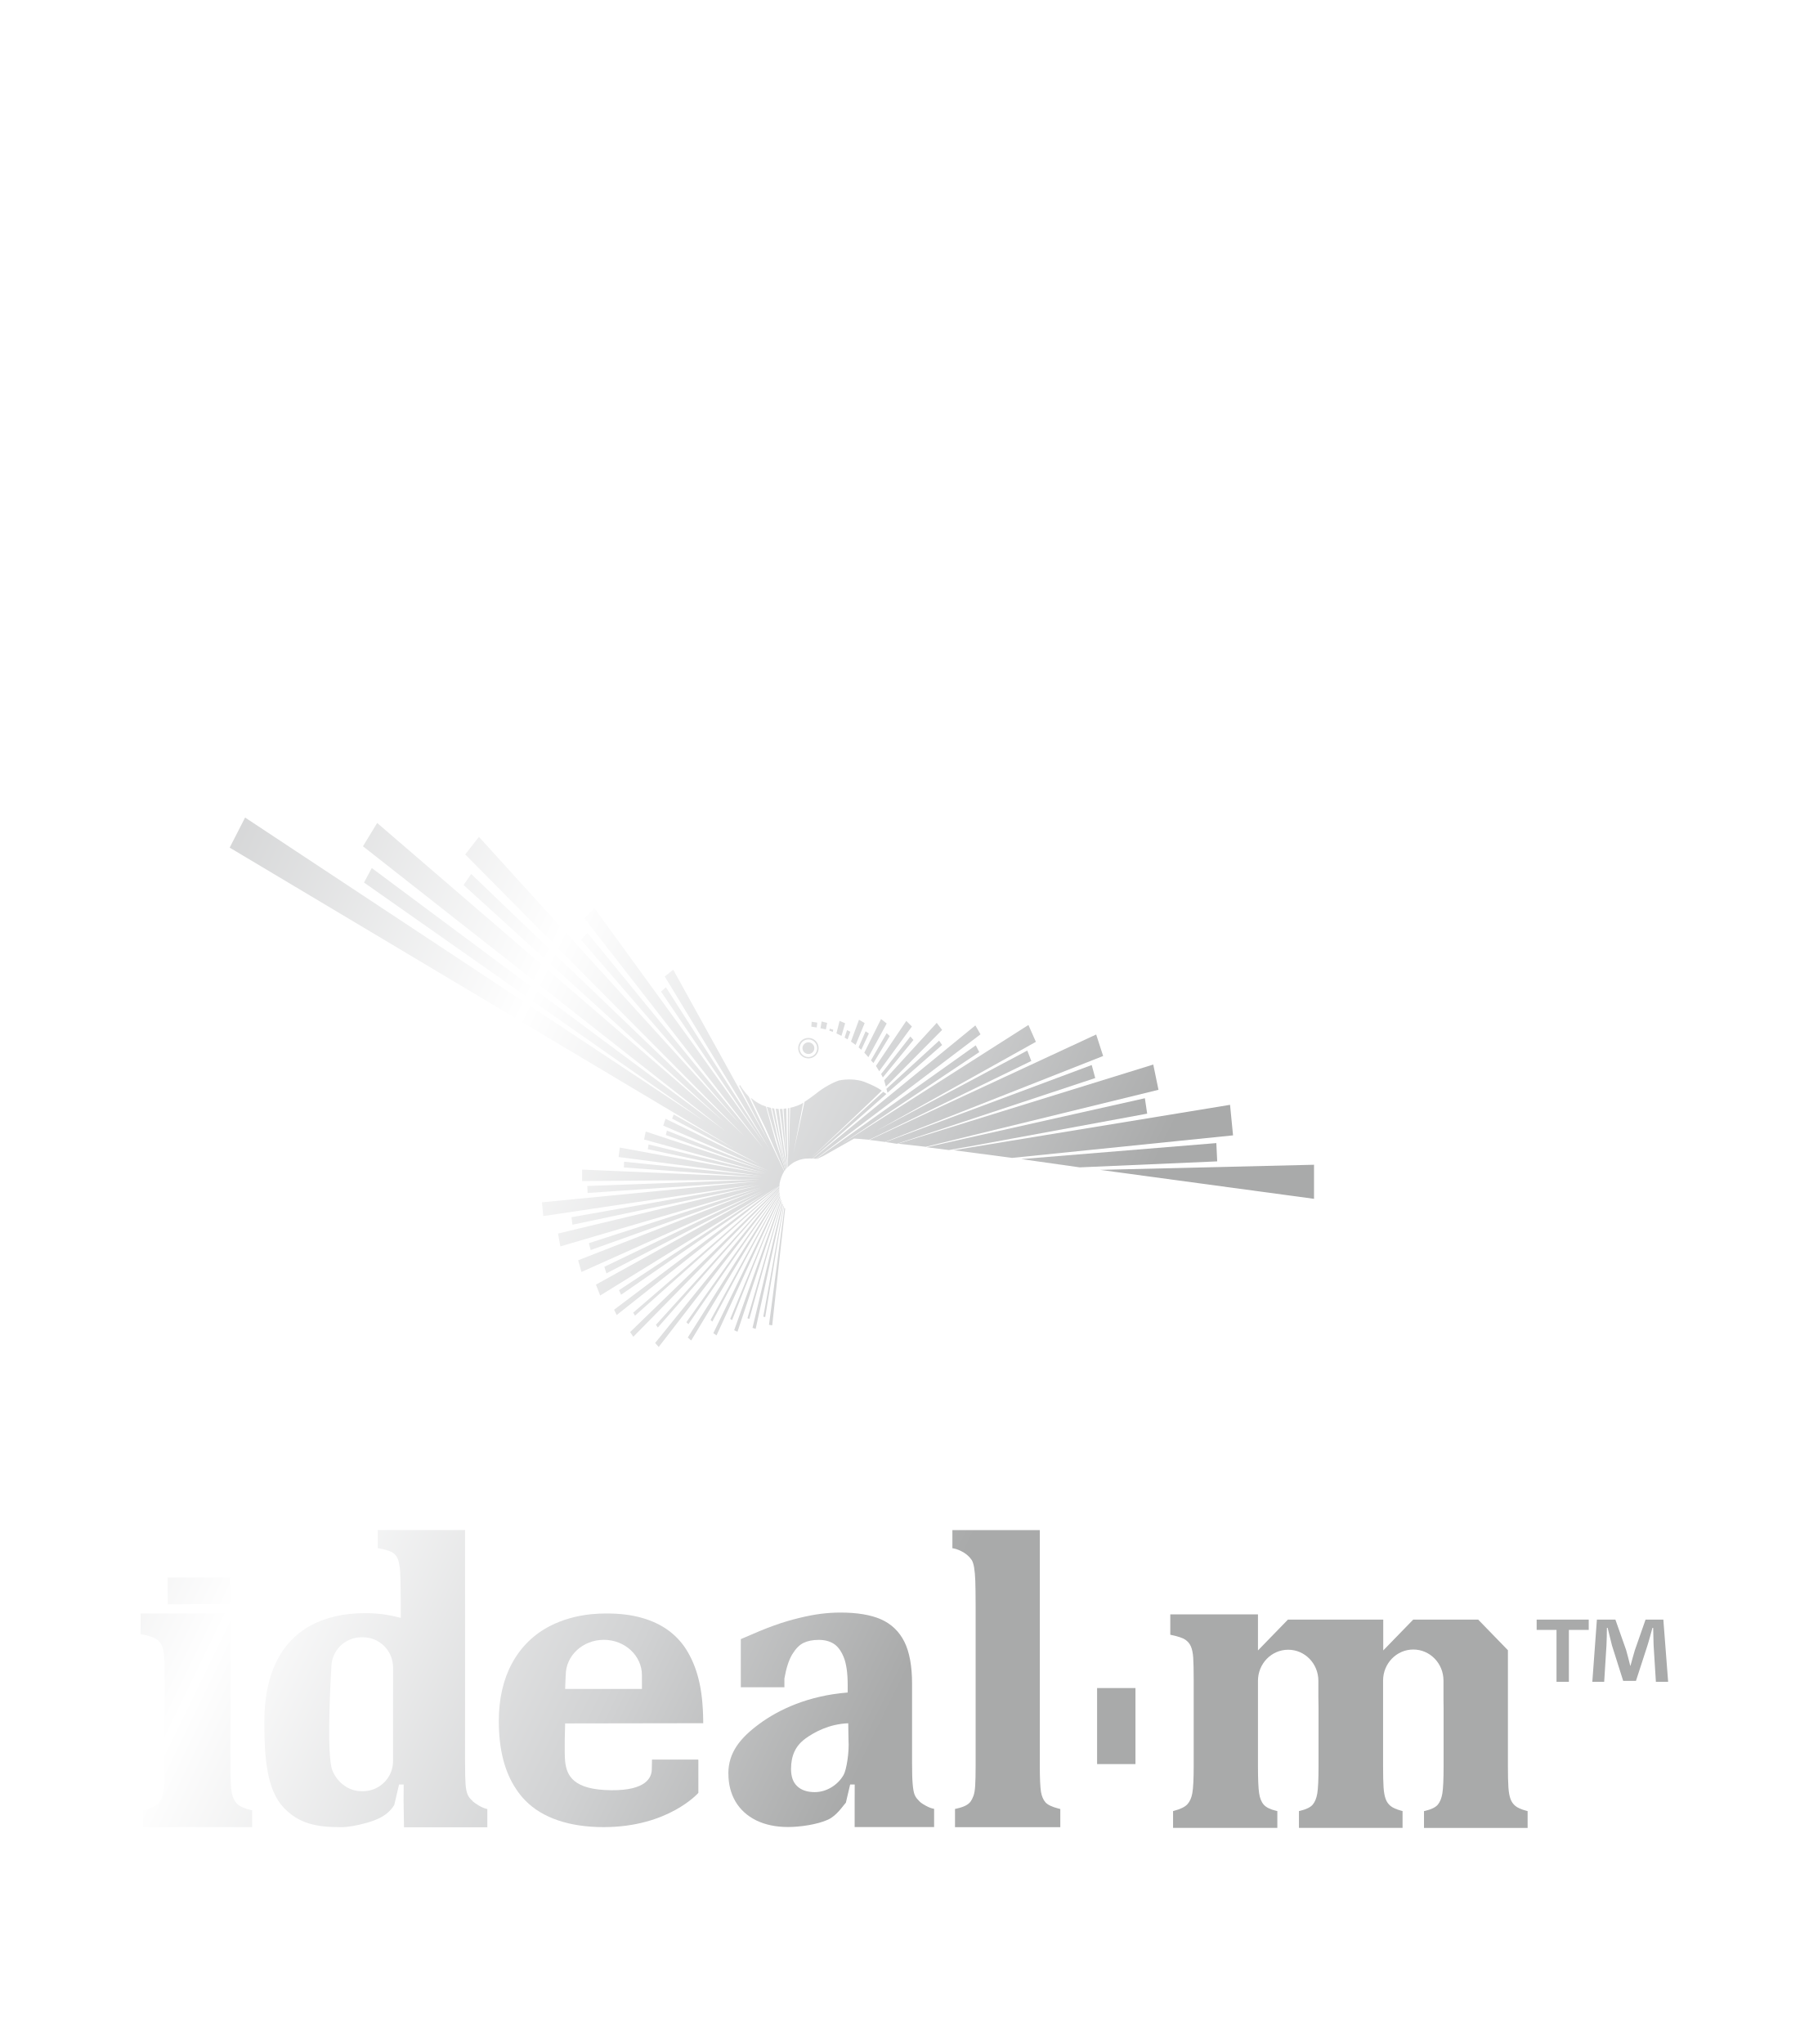
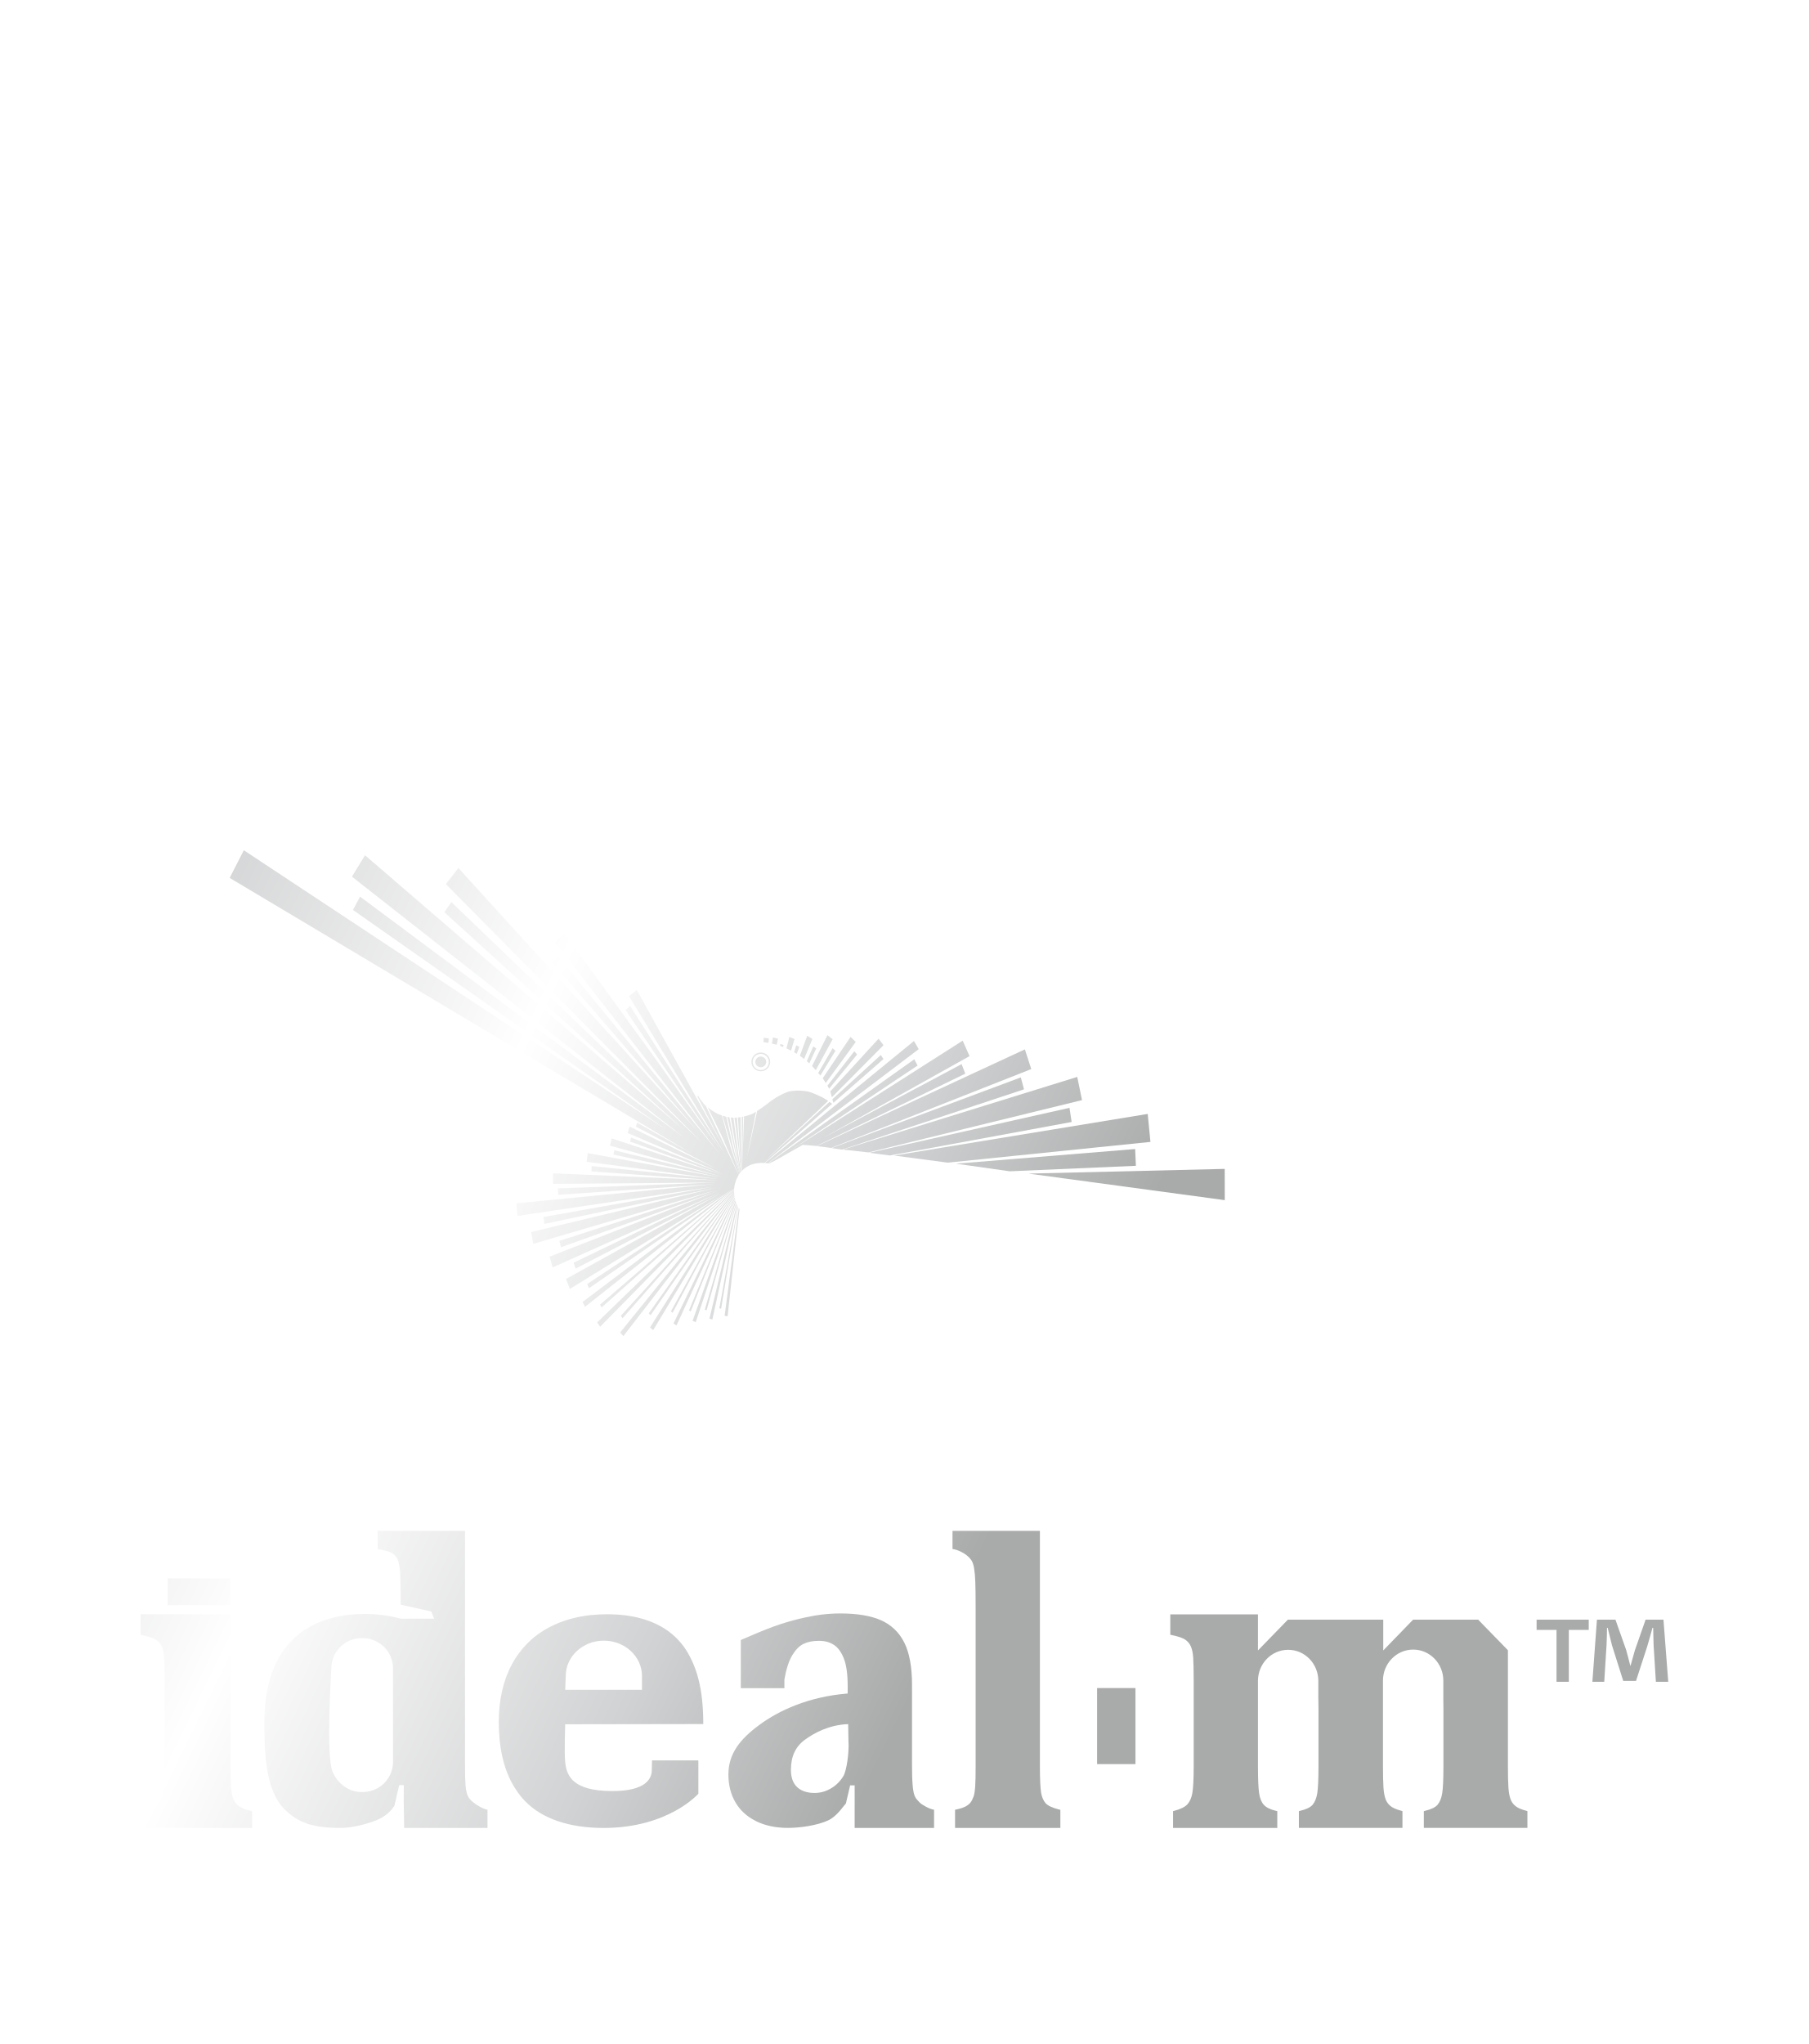
<svg xmlns="http://www.w3.org/2000/svg" id="Layer_2" data-name="Layer 2" viewBox="-13.02 -60 167.5 189.24">
  <defs>
    <linearGradient id="prata" gradientUnits="userSpaceOnUse" x1="-34.21" y1="-16.56" x2="175.67" y2="85.80">
      <stop offset="0" stop-color="#A9AAAA" />
      <stop offset="0.2" stop-color="#D1D2D3" />
      <stop offset="0.5" stop-color="#FFFFFF" />
      <stop offset="0.8" stop-color="#D1D2D3" />
      <stop offset="1" stop-color="#A9AAAA" />
    </linearGradient>
  </defs>
  <g id="Layer_1-2" data-name="Layer 1">
-     <g id="monograma-259" transform="translate(0.00 15.69) scale(0.50394)">
+     <g id="monograma-279" transform="translate(0.00 18.72) scale(0.50394)">
      <g>
        <g>
-           <path d="M122.71,40.49c-1.06,0-1.88.82-1.88,1.88s.84,1.88,1.88,1.88,1.88-.82,1.88-1.88-.82-1.88-1.88-1.88ZM122.71,44c-.9,0-1.61-.72-1.61-1.62s.72-1.62,1.61-1.62,1.61.72,1.61,1.62-.71,1.62-1.61,1.62Z" fill="url(#prata)" />
-           <ellipse cx="122.71" cy="42.37" rx="1.09" ry="1.07" fill="url(#prata)" />
+           <path fill="url(#prata)" d="M113.96,37.16c-.97,0-1.72.75-1.72,1.72s.77,1.72,1.72,1.72,1.72-.75,1.72-1.72S114.93,37.16,113.96,37.16ZM113.96,40.38c-.83,0-1.48-.66-1.48-1.48s.65-1.49,1.48-1.49,1.48.66,1.48,1.49S114.78,40.38,113.96,40.38Z" />
+           <ellipse fill="url(#prata)" cx="113.96" cy="38.88" rx="1" ry=".98" />
        </g>
-         <path d="M124.24,38.57l.1-.89-1.03-.16-.06.9c.33.04.66.09.99.15h0Z" fill="url(#prata)" />
-         <polygon points="126.16 37.73 125.14 37.46 124.93 38.71 125.92 38.93 126.16 37.73" fill="url(#prata)" />
-         <polygon points="129.46 37.8 128.44 37.36 127.86 39.66 128.79 40.11 129.46 37.8" fill="url(#prata)" />
-         <path d="M131.39,41.77l1.66-4-1.04-.62-1.48,4c.29.2.58.41.85.62h0Z" fill="url(#prata)" />
-         <path d="M133.73,44.03h0s3.37-6.19,3.37-6.19l-1.04-.82-3.08,6.18c.26.27.51.54.75.83Z" fill="url(#prata)" />
-         <path d="M135.36,46.02c.12.19.24.36.36.58h0s6.01-8.21,6.01-8.21l-1.03-1.03-5.58,8.28c.09.14.16.26.24.38Z" fill="url(#prata)" />
-         <polygon points="136.95 49.44 147.28 39.02 146.29 37.72 136.63 48.28 136.95 49.44" fill="url(#prata)" />
-         <polygon points="200.19 52.78 159.58 59.44 149.4 61.12 160.14 62.53 200.74 58.39 200.19 52.78" fill="url(#prata)" />
-         <polygon points="127.27 38.98 126.64 38.79 126.56 39.16 127.2 39.38 127.27 38.98" fill="url(#prata)" />
-         <path d="M129.91,40.75h0s.51-1.39.51-1.39l-.61-.3-.45,1.37c.17.1.35.2.54.32Z" fill="url(#prata)" />
-         <path d="M132.43,42.66h0s1.39-2.99,1.39-2.99l-.6-.4-1.29,2.95c.18.15.34.3.5.44Z" fill="url(#prata)" />
-         <path d="M134.21,44.61s.08.09.16.17l.03.04c.1.11.2.23.26.28h0s3-4.95,3-4.95l-.57-.53-2.88,4.98Z" fill="url(#prata)" />
-         <polygon points="136.07 47.12 136.39 47.75 142.01 40.87 141.45 40.23 136.07 47.12" fill="url(#prata)" />
-         <path d="M137.05,49.85c.04.12.07.23.09.33.03.12.07.25.11.38h0s10.03-8.77,10.03-8.77l-.55-.8-9.69,8.86Z" fill="url(#prata)" />
-         <path d="M154.33,39.82l-.94-1.63-17.25,14.1-12.61,10.34c.19.01.37.04.57.07h0s12.58-9.5,12.58-9.5l17.65-13.37Z" fill="url(#prata)" />
-         <path d="M118.3,64.97c.05-.07.1-.15.15-.22l-1.86-5.58h.02s-.02-.04-.02-.04l-1.67-6.03c-.24-.08-.47-.17-.75-.28l-.18-.07v-.03c-.6-.28-1.14-.63-1.6-1.04-.05-.03-.09-.06-.13-.09h-.02s-.09-.07-.13-.1h0s2.66,5.45,2.66,5.45l3.54,8.03Z" fill="url(#prata)" />
-         <path d="M163.67,44.72l-.74-1.91-27.73,14.76,29.31-16.36-1.37-3.1-22.12,14.09-12.32,7.86,7.86-5.25,17.55-11.71-.65-1.25-17.26,12.27-12.04,8.57s.04,0,.07.01c.03,0,.06,0,.08.01h0s1.13-.52,1.13-.52l5.67-3.21,1.2.08,1.56.14,7.44-3.6,22.37-10.88Z" fill="url(#prata)" />
-         <path d="M107.07,76.68l-16.55,14.28.32.56,26.53-23.64s0-.03,0-.05c0,0,0-.02,0-.04v-.03l-10.31,8.92Z" fill="url(#prata)" />
-         <path d="M117.37,68.13v-.02c0-.05,0-.12,0-.18v-.02s-10.4,10.11-10.4,10.11l-17.02,16.51.59.86,16.69-16.98,10.13-10.28Z" fill="url(#prata)" />
-         <polygon points="176.87 43.81 175.59 39.86 147.21 53.03 133.96 59.21 133.96 59.21 133.93 59.23 136.79 59.6 147.93 55.22 176.87 43.81" fill="url(#prata)" />
-         <polygon points="187.04 50.02 186.08 45.38 152.49 55.78 139.15 59.92 144.29 60.49 153.03 58.34 187.04 50.02" fill="url(#prata)" />
-         <polygon points="184.96 54.4 184.54 51.57 151.74 58.92 144.43 60.57 148.53 61.09 151.97 60.49 184.96 54.4" fill="url(#prata)" />
-         <path d="M108.85,77.58l-14.16,15.62.35.49,22.32-25.38s0-.05,0-.08c0-.01,0-.03,0-.05v-.02s-8.51,9.4-8.51,9.4Z" fill="url(#prata)" />
-         <polygon points="174.77 45.47 146.84 55.89 136.9 59.61 136.91 59.61 136.88 59.62 138.98 59.94 175.42 47.86 174.77 45.47" fill="url(#prata)" />
-         <path d="M117.39,67.74s0-.06.01-.1c0,0,0-.02,0-.03v-.04s0-.04,0-.04v-.05s0,0,0,0v-.07c.02-.07.03-.15.03-.23v-.09s.03-.01.03-.01c0-.01.03-.14.03-.14,0-.05.02-.1.03-.14v-.05s.03-.08.04-.11l.03-.11s.05-.16.05-.16c.16-.5.37-.97.63-1.39l-6.52-13.72c-.14-.15-.31-.33-.47-.52-.04-.04-.07-.08-.11-.13-.42-.51-.78-1.04-.98-1.44l-.2.1,5.39,10.33-6.84-12.35-10.61-19.19-.1-.07-1.52,1.21,19.22,31.66-7.68-11.98-11.32-17.7-.9.8,11.73,17.32,7.14,10.51-13.09-18.36-18.02-24.81-1.85,1.86,32.92,42.28-13.79-16.88-18.58-22.72-1.14,1.3,19.07,22.12,10.1,11.71-19.49-21.43L62.17,3.55l-2.52,3.23,29.61,29.89,21.71,21.88L60.75,10.37l-1.4,2.03,47.88,43.51-25.91-22.33L43.47,1l-2.61,4.28,39,30.65,27.55,21.64-26.61-19.76L42.48,9.28l-1.43,2.66,38.94,27.33,23.66,16.57-36.5-24.15L19.2,0l-2.83,5.53,79.82,47.62,12.83,7.64-11.06-6.24-.3.76,16.14,8.47-17.34-8.44-.43,1.26,11.74,5.04,7.56,3.24-7.16-2.82-11.46-4.55-.2.82,11.53,4.16,6.9,2.51-8.54-2.84-13.58-4.47-.31,1.46,22.49,6.22-8.29-2.05-13.36-3.26-.15.87,13.43,2.88,8.06,1.71-10.34-1.89-16.3-3-.22,1.74,16.42,2.15,9.91,1.33-9.31-.97-16-1.65-.05,1.06,16.02,1.15,9.39.65-33.08-1.41v2.11s20.41-.16,20.41-.16l12.3-.13-11.62.45-20.14.74.06,1.29,31.36-2.16-14.63,1.42-25.12,2.45.24,2.53,39.04-5.82-11.65,2.08-22.21,3.95.18,1.38,22.1-4.67,12.35-2.6-13.2,3.16-23.9,5.73.43,2.36,23.69-6.96,13.11-3.86-10.89,3.54-20.67,6.69.33,1.26,20.46-7.33,10.9-3.94-11.64,4.55-22.02,8.6.61,2.15,33.34-14.95-9.89,4.75-19.25,9.25.39,1.2,19.05-9.88,10-5.19-30.98,17.14.78,2,19.94-12.31,10.85-6.7-9.46,6.23-17.87,11.8.38.84,17.7-12.24,11.2-7.74-11.61,8.73-18.57,14,.47.98,18.35-14.53,11.52-9.14Z" fill="url(#prata)" />
-         <path d="M117.37,68.52s0-.09-.02-.14l-8.47,10.44-14.33,17.71.65.74,22.17-28.69v-.06Z" fill="url(#prata)" />
-         <path d="M116.96,58.56h.02v-.02h0s-1.17-5.2-1.17-5.2c-.26-.06-.52-.13-.75-.19h0l1.61,5.52,1.79,6.07s.06-.08.09-.12l-1.57-5.99-.02-.08Z" fill="url(#prata)" />
-         <path d="M118.3,71.65l-.85,6.47-1.98,15.08.59.09,1.66-15.12.72-6.31s-.07-.1-.11-.16l-.04-.04Z" fill="url(#prata)" />
-         <path d="M118.02,71.13l-.03-.07s-.04-.09-.08-.13l-1.76,7.25-3.71,15.58.58.18,3.43-15.69,1.57-7.13Z" fill="url(#prata)" />
-         <path d="M118.2,71.45s-.02-.03-.03-.05c-.01-.02-.03-.04-.05-.06l-1.14,6.2-2.56,14.15.35.09,2.38-14.2,1.05-6.12Z" fill="url(#prata)" />
-         <path d="M118.66,53.43c-.17.03-.35.05-.52.08l.67,10.8s.07-.08.1-.11l-.15-4.76-.1-6Z" fill="url(#prata)" />
-         <path d="M137.01,50.76l-.55-.37-13.3,12.17,10.86-10.28,2.17-2.1c-.08-.07-.16-.12-.23-.17-.17-.12-.35-.23-.58-.36,0,0-.01,0-.02-.01h-.01c-.1-.06-.21-.12-.31-.17-.05-.03-.11-.05-.16-.08-.15-.08-.29-.14-.42-.2l-.09-.04h0s0,0,0,0c-.17-.08-.34-.16-.52-.24l-.88-.36h0s-.05-.02-.05-.02c-.13-.04-.27-.08-.43-.13l-.11-.03h0s-.07-.02-.07-.02c-.16-.03-.28-.06-.4-.08l-.12-.02c-.18-.03-.34-.05-.51-.07l-.13-.02c-.29-.03-.59-.04-.9-.04h-.07s-.06,0-.06,0c-.16,0-.31,0-.47.02h-.11s-.03,0-.03,0c-.17.01-.34.03-.53.06h-.11s-.04.02-.04.02c-.18.03-.32.05-.46.08h-.05s-.04.02-.04.02l-.13.05c-.33.12-.67.26-1,.42l-.08.04-.11.06c-.15.07-.31.16-.5.26l-.11.06-.08.05c-.16.09-.32.18-.48.28l-.09.05-.11.07c-.14.09-.28.18-.41.27l-.1.07-.09.06c-.11.07-.21.14-.31.22-.23.19-.45.35-.66.51-.16.12-.31.23-.47.35,0,0-.33.24-.39.29l-.14.1c-.12.09-.24.17-.36.26-.24.16-.44.3-.65.42l-.02.09h-.01s-2.04,9.43-2.04,9.43l1.83-9.38c-.09.09-.2.17-.33.25l-.08.04c-.07.04-.14.07-.24.11-.08.04-.17.07-.25.11-.09.04-.18.07-.26.1-.1.04-.19.07-.29.1-.09.03-.19.06-.28.09-.06.02-.11.03-.17.05-.16.04-.3.08-.46.11-.01,0-.02,0-.04.01l-.32,9.57.15-9.54-.11.03c-.05.01-.11.03-.16.04l.02,10.78c.23-.24.5-.46.79-.66l.06-.04c.16-.11.33-.21.52-.3l.05-.02c.11-.05.23-.1.32-.14h.01s.06-.03.06-.03h.02s.24-.1.24-.1l.1-.03c.11-.03.21-.06.31-.08h.05s.02-.02.02-.02h.03s.07-.02.1-.03l.18-.03c.1-.02.21-.04.32-.05,0,0,.02,0,.03,0h.03s.01,0,.01,0h.04s.06,0,.08-.01h.12s.18-.01.18-.01c.09,0,.18-.01.28-.01.01,0,.03,0,.05,0,.01,0,.02,0,.04,0,.01,0,.03,0,.04,0,.01,0,.03,0,.04,0,0,0,.02,0,.04,0,.01,0,.02,0,.03,0,.09,0,.18,0,.27.01h.07s9.73-8.48,9.73-8.48l3.82-3.37Z" fill="url(#prata)" />
-         <path d="M117.25,53.53c-.16,0-.32-.02-.5-.03h-.05s1.91,11.02,1.91,11.02c.03-.04.06-.07.09-.11l.02-.02-.76-5.31-.72-5.55Z" fill="url(#prata)" />
-         <path d="M117.57,53.54h-.12s.82,6.24.82,6.24l.48,4.6s.04-.04.05-.06l-.86-10.8c-.12,0-.24.01-.37.02Z" fill="url(#prata)" />
-         <path d="M116.44,53.46c-.06,0-.11-.02-.17-.03h-.03c-.08-.02-.16-.03-.24-.04l1.41,6.17,1.14,5.05s.04-.06.06-.08l-1.04-5.02-1.14-6.05Z" fill="url(#prata)" />
-         <path d="M117.45,69.37s0-.05,0-.07c0-.02,0-.04-.02-.06l-4.49,8.11-8.21,14.96.33.29,8.07-15.13,4.33-8.1Z" fill="url(#prata)" />
-         <path d="M117.52,69.73v-.02c-.02-.06-.03-.13-.05-.19l-4.27,8.79-7.96,16.42.59.41,7.66-16.65,4.03-8.75Z" fill="url(#prata)" />
-         <path d="M117.82,70.81l.02-.07v-.02s-.04-.08-.07-.12l-2.04,6.93-4.22,14.45.35.14,4.04-14.52,1.92-6.78Z" fill="url(#prata)" />
-         <path d="M111.32,77.63l6.06-8.79s0-.05,0-.09c0-.02,0-.04-.01-.07l-6.24,8.77-10.84,15.26.36.38,10.68-15.46Z" fill="url(#prata)" />
-         <path d="M117.42,69.12v-.06s-.02-.09-.03-.13l-6.08,9.58-10.76,17.01.62.56,10.42-17.3,5.84-9.67Z" fill="url(#prata)" />
-         <path d="M117.6,70.04s-.01-.04-.02-.05c0-.02-.01-.05-.03-.07l-3.14,7.53-6.07,14.66.35.21,5.89-14.8,3.02-7.48Z" fill="url(#prata)" />
-         <path d="M117.72,70.43s-.02-.07-.04-.12v-.03s-.04-.07-.04-.07l-2.85,7.98-5.72,16,.61.28,5.39-16.15,2.65-7.91Z" fill="url(#prata)" />
-         <polygon points="197.67 59.81 161.82 62.75 172.56 64.27 197.83 63.17 197.67 59.81" fill="url(#prata)" />
-         <polygon points="215.62 63.79 176.29 64.73 215.62 70.05 215.62 63.79" fill="url(#prata)" />
+         <path fill="url(#prata)" d="M115.36,35.39l.09-.81-.94-.15-.06.82c.3.04.61.09.91.14h0Z" />
+         <polygon fill="url(#prata)" points="117.12 34.62 116.19 34.37 116 35.52 116.9 35.72 117.12 34.62" />
+         <polygon fill="url(#prata)" points="120.15 34.69 119.21 34.29 118.68 36.4 119.53 36.81 120.15 34.69" />
+         <path fill="url(#prata)" d="M121.92,38.34l1.53-3.68-.96-.57-1.35,3.67c.27.18.53.38.78.57h0Z" />
+         <path fill="url(#prata)" d="M124.07,40.4h0s3.09-5.68,3.09-5.68l-.95-.75-2.83,5.67C123.62,39.89,123.85,40.14,124.07,40.4Z" />
+         <path fill="url(#prata)" d="M125.57,42.23c.11.17.21.33.32.53h0s5.52-7.54,5.52-7.54l-.95-.94-5.11,7.6C125.42,42.01,125.5,42.12,125.57,42.23Z" />
+         <polygon fill="url(#prata)" points="127.03 45.37 136.51 35.81 135.6 34.62 126.73 44.31 127.03 45.37" />
+         <polygon fill="url(#prata)" points="185.06 48.44 147.79 54.55 138.45 56.09 148.31 57.39 185.56 53.58 185.06 48.44" />
+         <polygon fill="url(#prata)" points="118.14 35.77 117.56 35.6 117.49 35.93 118.07 36.14 118.14 35.77" />
+         <path fill="url(#prata)" d="M120.57,37.39h0s.47-1.27.47-1.27l-.56-.28-.41,1.26C120.22,37.18,120.39,37.28,120.57,37.39Z" />
+         <path fill="url(#prata)" d="M122.87,39.15h.01s1.27-2.75,1.27-2.75l-.55-.36-1.18,2.7C122.59,38.89,122.73,39.02,122.87,39.15Z" />
+         <path fill="url(#prata)" d="M124.51,40.93s.08.09.15.16l.03.04c.09.1.19.2.23.25h0s2.76-4.54,2.76-4.54l-.52-.48L124.51,40.93Z" />
+         <polygon fill="url(#prata)" points="126.22 43.24 126.51 43.82 131.67 37.51 131.15 36.92 126.22 43.24" />
+         <path fill="url(#prata)" d="M127.11,45.75c.04.1.07.21.09.3.03.12.06.23.1.35h0s9.21-8.05,9.21-8.05l-.5-.73L127.11,45.75Z" />
+         <path fill="url(#prata)" d="M142.98,36.54l-.87-1.5-15.83,12.94-11.57,9.48c.18.02.35.04.52.07h0s11.55-8.72,11.55-8.72L142.98,36.54Z" />
+         <path fill="url(#prata)" d="M109.91,59.62q.07-.1.14-.2l-1.71-5.12h.02s-.02-.04-.02-.04l-1.53-5.54c-.22-.07-.43-.15-.69-.26l-.16-.06v-.03c-.55-.26-1.04-.58-1.47-.95-.04-.03-.08-.05-.12-.08h-.02s-.08-.07-.12-.09h0s2.44,5,2.44,5L109.91,59.62Z" />
+         <path fill="url(#prata)" d="M151.54,41.04l-.68-1.75-25.44,13.55,26.9-15.02-1.26-2.84-20.29,12.93-11.31,7.21,7.21-4.82,16.1-10.75-.6-1.15-15.84,11.27-11.05,7.86s.05.01.07.01c.02,0,.05.01.07.02h0s1.04-.48,1.04-.48l5.2-2.95,1.1.07,1.44.13,6.82-3.31L151.54,41.04Z" />
+         <path fill="url(#prata)" d="M99.61,70.37l-15.19,13.11.29.51,24.35-21.7s0-.03,0-.04c0,0,0-.02,0-.04v-.02L99.61,70.37Z" />
+         <path fill="url(#prata)" d="M109.06,62.52v-.01s0-.11,0-.17h0s-9.55,9.26-9.55,9.26l-15.62,15.15.55.79,15.32-15.58L109.06,62.52Z" />
+         <polygon fill="url(#prata)" points="163.66 40.2 162.49 36.58 136.44 48.66 124.28 54.34 124.28 54.34 124.25 54.35 126.88 54.69 137.1 50.67 163.66 40.2" />
+         <polygon fill="url(#prata)" points="172.99 45.9 172.11 41.64 141.28 51.19 129.04 54.99 133.76 55.51 141.78 53.54 172.99 45.9" />
+         <polygon fill="url(#prata)" points="171.08 49.92 170.69 47.32 140.6 54.07 133.89 55.58 137.66 56.07 140.8 55.51 171.08 49.92" />
+         <path fill="url(#prata)" d="M101.24,71.2l-13,14.33.32.45,20.49-23.29s0-.04,0-.07c0,0,0-.02,0-.04h0S101.24,71.2,101.24,71.2Z" />
+         <polygon fill="url(#prata)" points="161.74 41.73 136.1 51.29 126.98 54.71 126.98 54.71 126.96 54.72 128.89 55 162.33 43.92 161.74 41.73" />
+         <path fill="url(#prata)" d="M109.07,62.16s0-.06.01-.09c0,0,0-.02,0-.02v-.04s.01-.03.01-.03v-.04s0,0,0,0v-.07c.03-.07.03-.14.04-.21v-.08s.03-.01.03-.01c0-.01.02-.12.02-.12,0-.05.02-.09.03-.14v-.05s.03-.07.04-.1l.03-.1s.04-.14.04-.15c.14-.46.34-.88.58-1.27l-5.99-12.59c-.13-.14-.28-.3-.43-.48q-.05-.06-.09-.12c-.39-.47-.72-.95-.91-1.32l-.18.1,4.94,9.47-6.27-11.33-9.74-17.61-.09-.06-1.39,1.11,17.64,29.05-7.05-10.99-10.39-16.25-.83.74,10.76,15.9,6.55,9.64-12.01-16.85-16.53-22.77-1.7,1.7,30.21,38.8-12.65-15.49-17.05-20.85-1.04,1.2,17.5,20.3,9.27,10.74-17.88-19.66L58.4,3.26l-2.31,2.96,27.17,27.44,19.92,20.07L57.1,9.51l-1.29,1.87,43.94,39.93-23.78-20.49L41.24.92l-2.4,3.93,35.79,28.12,25.28,19.86-24.42-18.13L40.33,8.52l-1.31,2.44,35.73,25.08,21.71,15.21-33.5-22.17L18.97,0l-2.6,5.08,73.26,43.7,11.77,7.01-10.14-5.73-.28.7,14.81,7.77-15.91-7.75-.39,1.16,10.78,4.62,6.94,2.97-6.58-2.59-10.51-4.17-.18.75,10.58,3.81,6.33,2.31-7.84-2.61-12.46-4.1-.29,1.34,20.64,5.71-7.61-1.88-12.26-2.99-.14.8,12.33,2.64,7.39,1.57-9.49-1.73-14.96-2.75-.2,1.59,15.07,1.97,9.09,1.22-8.54-.89-14.69-1.51-.04.98,14.69,1.05,8.62.6-30.36-1.3v1.94s18.73-.15,18.73-.15l11.29-.11-10.66.41-18.48.68.06,1.18,28.78-1.98-13.42,1.3-23.06,2.24.22,2.32,35.83-5.34-10.69,1.91-20.38,3.63.16,1.27,20.28-4.29,11.34-2.38-12.12,2.9-21.92,5.26.39,2.17,21.73-6.39,12.03-3.54-10,3.25-18.96,6.14.3,1.16,18.78-6.73,10.01-3.61-10.69,4.18-20.2,7.89.56,1.98,30.6-13.72-9.08,4.35-17.66,8.5.36,1.09,17.48-9.06,9.18-4.77-28.42,15.73.71,1.83,18.3-11.29,9.96-6.15-8.69,5.71-16.4,10.83.35.77,16.24-11.23,10.28-7.1-10.66,8-17.04,12.85.44.9,16.84-13.33L109.07,62.16Z" />
+         <path fill="url(#prata)" d="M109.06,62.88s0-.08-.02-.13l-7.77,9.58-13.15,16.26.59.67,20.35-26.32v-.06Z" />
+         <path fill="url(#prata)" d="M108.68,53.74h.01v-.02h0s-1.08-4.77-1.08-4.77c-.24-.05-.48-.12-.68-.18h0l1.48,5.07,1.64,5.58s.05-.08.08-.11l-1.44-5.49L108.68,53.74Z" />
+         <path fill="url(#prata)" d="M109.91,65.75l-.78,5.94-1.81,13.83.54.09,1.53-13.88.66-5.8s-.06-.08-.1-.14L109.91,65.75Z" />
+         <path fill="url(#prata)" d="M109.65,65.27l-.03-.06s-.04-.08-.07-.12l-1.62,6.66-3.4,14.29.53.17,3.15-14.4L109.65,65.27Z" />
+         <path fill="url(#prata)" d="M109.81,65.57s-.01-.03-.02-.04c-.02-.02-.03-.04-.05-.06l-1.04,5.69-2.35,12.98.32.08,2.18-13.03L109.81,65.57Z" />
+         <path fill="url(#prata)" d="M110.24,49.03c-.16.03-.32.05-.48.07l.61,9.91s.07-.07.1-.1l-.14-4.37L110.24,49.03Z" />
+         <path fill="url(#prata)" d="M127.08,46.58l-.51-.34-12.2,11.17,9.96-9.44,2-1.92c-.08-.06-.15-.11-.22-.16-.15-.1-.32-.21-.53-.32,0,0-.01-.01-.02-.02h-.02c-.09-.06-.19-.11-.28-.16-.05-.02-.1-.05-.15-.07-.14-.07-.27-.13-.39-.18l-.08-.04h0s0,0,0,0c-.16-.08-.31-.15-.48-.22l-.8-.33h0s-.05-.02-.05-.02c-.11-.04-.25-.08-.39-.12l-.1-.03h0s-.06-.02-.06-.02c-.15-.03-.27-.06-.37-.07l-.11-.02c-.17-.03-.32-.05-.47-.06h-.12c-.26-.04-.54-.06-.82-.06h-.07s-.06,0-.06,0c-.14,0-.28,0-.42.02h-.1s-.03,0-.03,0c-.16.02-.32.04-.49.06h-.11s-.03.02-.03.02c-.16.02-.3.05-.42.07h-.05s-.03.02-.03.02l-.12.04c-.31.11-.62.24-.92.38l-.07.04-.1.05c-.14.07-.29.14-.46.24l-.1.05-.08.04c-.14.08-.29.17-.44.26l-.07.05-.1.06c-.13.08-.26.16-.38.25l-.1.06-.08.06q-.15.09-.29.19c-.21.17-.41.33-.6.48q-.22.16-.43.32s-.31.22-.36.26l-.13.1q-.17.12-.34.23c-.22.15-.4.27-.59.38l-.02.08h0s-1.89,8.66-1.89,8.66l1.69-8.61c-.09.08-.18.15-.31.23l-.07.03c-.06.04-.13.07-.22.11-.07.03-.15.07-.22.1-.08.03-.16.06-.25.09-.08.03-.17.07-.26.1-.09.02-.17.05-.26.08-.05.01-.11.03-.16.04-.14.04-.28.07-.42.1,0,0-.02,0-.03.01l-.3,8.78.14-8.75-.1.03s-.1.02-.15.03l.02,9.9c.21-.22.45-.43.72-.61l.06-.04c.15-.09.31-.19.48-.27l.04-.03c.1-.04.21-.09.29-.12h.01s.06-.03.06-.03h.01s.22-.08.22-.08l.09-.03c.1-.03.2-.06.29-.08h.04s.02-.02.02-.02h.03s.06-.01.1-.02l.16-.03c.1-.02.2-.03.29-.05.01,0,.02,0,.03,0h.02s.02,0,.02,0h.03s.06-.01.08-.01h.11s.16-.02.16-.02c.08,0,.17,0,.26,0,0,0,.02,0,.04,0,.01,0,.02,0,.03,0,.02,0,.03,0,.04,0,.02,0,.03,0,.04,0,0,0,.02,0,.03,0,.01,0,.02,0,.03,0,.09,0,.16,0,.25,0h.07s8.93-7.78,8.93-7.78L127.08,46.58Z" />
+         <path fill="url(#prata)" d="M108.94,49.13c-.15,0-.29-.02-.45-.03h-.05s1.76,10.12,1.76,10.12c.03-.04.06-.07.08-.11l.02-.01-.7-4.88L108.94,49.13Z" />
+         <path fill="url(#prata)" d="M109.24,49.13h-.11s.75,5.73.75,5.73l.44,4.22s.03-.04.04-.05l-.79-9.92C109.46,49.12,109.35,49.13,109.24,49.13Z" />
+         <path fill="url(#prata)" d="M108.2,49.06c-.05,0-.1-.02-.15-.02h-.03c-.07-.02-.15-.03-.22-.04l1.3,5.66,1.04,4.64s.04-.06.06-.08l-.95-4.61L108.2,49.06Z" />
+         <path fill="url(#prata)" d="M109.13,63.66s0-.04,0-.06c-.01-.02-.01-.03-.03-.05l-4.12,7.44-7.53,13.73.3.26,7.41-13.88L109.13,63.66Z" />
+         <path fill="url(#prata)" d="M109.2,63.99h0c-.02-.08-.03-.13-.05-.19l-3.92,8.06-7.31,15.07.55.37,7.03-15.28L109.2,63.99Z" />
+         <path fill="url(#prata)" d="M109.47,64.98l.02-.07v-.01s-.04-.08-.07-.12l-1.87,6.36-3.88,13.26.33.12,3.71-13.32L109.47,64.98Z" />
+         <path fill="url(#prata)" d="M103.51,71.24l5.56-8.07s0-.05,0-.08c0-.02,0-.04-.02-.07l-5.73,8.05-9.95,14.01.34.34L103.51,71.24Z" />
+         <path fill="url(#prata)" d="M109.1,63.43v-.05s-.02-.08-.03-.12l-5.58,8.78-9.88,15.62.57.51,9.56-15.87L109.1,63.43Z" />
+         <path fill="url(#prata)" d="M109.27,64.28s-.01-.04-.02-.05c0-.02,0-.04-.03-.07l-2.88,6.91-5.57,13.46.32.19,5.41-13.58L109.27,64.28Z" />
+         <path fill="url(#prata)" d="M109.38,64.63s-.03-.07-.04-.11v-.02s-.04-.07-.04-.07l-2.61,7.33-5.26,14.68.57.26,4.94-14.82L109.38,64.63Z" />
+         <polygon fill="url(#prata)" points="182.75 54.89 149.84 57.58 159.7 58.98 182.89 57.97 182.75 54.89" />
+         <polygon fill="url(#prata)" points="199.21 58.54 163.13 59.4 199.22 64.28 199.21 58.54" />
      </g>
      <g>
        <g>
          <g>
-             <rect x="175.76" y="159.93" width="7.05" height="13.97" fill="url(#prata)" />
-             <path d="M254.61,182.47c-.91-.25-1.58-.54-1.99-.88-.4-.33-.71-.76-.89-1.27-.2-.53-.33-1.25-.39-2.13-.06-.91-.09-2.24-.09-3.97v-21.24s-5.46-5.62-5.46-5.62h-11.95l-5.5,5.66v-5.66h-17.52l-5.5,5.66v-5.66h0v-.96h-16.11v3.74l.24.05c1.2.25,2.04.54,2.51.85.45.31.8.71,1.02,1.21.23.51.38,1.21.44,2.08.06.9.09,2.3.09,4.18v15.76c0,2.39-.09,4.08-.25,4.96-.15.85-.45,1.54-.89,2.03-.44.49-1.25.9-2.43,1.21l-.22.06v3.09h19.16v-3.09l-.23-.05c-1.1-.26-1.86-.65-2.28-1.14-.43-.5-.71-1.21-.84-2.1-.14-.94-.21-2.61-.21-5v-15.64c0-3.15,2.48-5.71,5.55-5.71s5.55,2.55,5.55,5.71v2.96c.01.63.02,1.31.03,2.04,0,.13,0,.26,0,.4v10.27c0,2.42-.08,4.12-.23,5.03-.15.87-.43,1.56-.84,2.05-.41.48-1.18.86-2.3,1.13l-.23.05v3.09h19.04v-3.09l-.22-.06c-.91-.25-1.58-.54-1.99-.88-.4-.33-.71-.76-.89-1.27-.2-.53-.33-1.25-.39-2.13-.06-.91-.09-2.24-.09-3.97v-14.91s0-.03,0-.05v-.7c0-3.15,2.48-5.71,5.55-5.71s5.55,2.55,5.55,5.71v3.62c0,.46.01.93.02,1.43,0,.13,0,.26,0,.4v10.27c0,2.42-.08,4.12-.23,5.03-.15.87-.43,1.56-.84,2.05-.41.48-1.18.86-2.3,1.13l-.23.05v3.09h19.04v-3.09l-.22-.06Z" fill="url(#prata)" />
+             <rect fill="url(#prata)" x="175.76" y="153.92" width="7.05" height="13.97" />
+             <path fill="url(#prata)" d="M254.61,176.46c-.91-.24-1.58-.53-1.99-.88-.41-.33-.71-.75-.89-1.26-.2-.53-.33-1.25-.39-2.13-.06-.91-.09-2.24-.09-3.97v-21.25s-5.47-5.62-5.47-5.62h-11.95l-5.49,5.66v-5.66h-17.52l-5.5,5.66v-5.66h0v-.97h-16.11v3.74l.24.06c1.2.24,2.04.53,2.51.85.45.31.8.71,1.02,1.22.23.51.38,1.21.44,2.07.05.9.09,2.3.09,4.18v15.76c0,2.39-.09,4.08-.25,4.96-.15.86-.45,1.54-.89,2.04-.44.49-1.25.9-2.43,1.21l-.22.06v3.09h19.15v-3.09l-.23-.05c-1.09-.26-1.85-.65-2.27-1.14-.43-.5-.71-1.21-.84-2.11-.14-.94-.21-2.61-.21-5v-15.63c0-3.16,2.48-5.71,5.55-5.71s5.54,2.55,5.54,5.71v2.96q.02.95.03,2.04c0,.13,0,.26,0,.4v10.27c0,2.42-.08,4.12-.23,5.02-.15.88-.43,1.56-.84,2.06-.41.48-1.18.86-2.3,1.12l-.23.06v3.08h19.03v-3.08l-.22-.07c-.91-.24-1.58-.53-1.99-.88-.4-.33-.71-.75-.89-1.26-.2-.53-.33-1.25-.39-2.13-.06-.91-.09-2.24-.09-3.97v-14.92s0-.03,0-.05v-.7c0-3.15,2.49-5.7,5.55-5.7s5.54,2.55,5.54,5.7v3.62c.01.46.02.93.02,1.43,0,.13,0,.26,0,.4v10.27c0,2.42-.08,4.12-.23,5.02-.15.88-.43,1.56-.84,2.06-.41.48-1.18.86-2.3,1.12l-.23.06v3.08h19.03v-3.08L254.61,176.46Z" />
          </g>
-           <path d="M266.1,147.36v1.89h-3.65v9.53h-2.27v-9.53h-3.65v-1.89h9.57ZM278.44,158.78l-.42-6.72c-.04-.88-.04-1.97-.08-3.19h-.13c-.29,1.01-.63,2.35-.97,3.4l-2.06,6.34h-2.35l-2.06-6.51c-.21-.88-.55-2.23-.8-3.23h-.13c0,1.05-.04,2.14-.08,3.19l-.42,6.72h-2.18l.84-11.42h3.4l1.97,5.58c.25.88.46,1.72.76,2.9h.04c.29-1.05.55-2.02.8-2.85l1.97-5.63h3.27l.88,11.42h-2.27Z" fill="url(#prata)" />
+           <path fill="url(#prata)" d="M266.1,141.35v1.89h-3.66v9.53h-2.26v-9.53h-3.66v-1.89H266.1ZM278.44,152.77l-.42-6.72c-.04-.88-.04-1.97-.08-3.19h-.13c-.29,1.01-.63,2.35-.96,3.4l-2.06,6.34h-2.35l-2.06-6.51c-.21-.88-.55-2.22-.8-3.23h-.12c0,1.05-.05,2.14-.09,3.19l-.42,6.72h-2.18l.84-11.42h3.4l1.97,5.58c.25.89.46,1.73.76,2.9h.04c.29-1.05.55-2.01.8-2.85l1.97-5.63h3.28l.88,11.42H278.44Z" />
        </g>
        <g>
+           <path fill="url(#prata)" d="M63.32,176.16c-.27-.09-.55-.21-.8-.34-.65-.34-1.2-.75-1.49-.98-.4-.33-.75-.74-.94-1.18q-.07-.18-.14-.39c-.12-.42-.2-.93-.25-1.54-.03-.43-.05-.99-.07-1.69q-.02-1.03-.02-2.43v-42.57h-16.05v3.32l.37.07c1.48.29,2.14.6,2.43.79.4.28.69.65.9,1.15.21.53.36,1.34.43,2.39.07.94.11,5.85.11,5.85h0s5.61,1.24,5.61,1.24l.52,1.32h-6.13s0,0,0,0h0c-1.23-.32-2.32-.54-3.26-.65-1.08-.15-2.2-.22-3.31-.22-3.89,0-7.27.78-10.04,2.3-2.79,1.54-4.93,3.84-6.35,6.83-1.05,2.21-1.71,4.84-1.98,7.83q-.13,1.49-.13,3.1c0,6.35.43,12.42,3.61,15.72.69.7,1.39,1.28,2.14,1.74q.27.18.56.33.58.31,1.19.54c.41.16.83.29,1.27.4.44.11.9.2,1.37.27q.72.11,1.49.17.39.03.79.05.81.04,1.69.03c.77,0,1.76-.12,2.8-.32.63-.13,1.27-.29,1.9-.47h0s0,0,0,0l-.02.02s-.04.05-.06.07c-.01.01-.02.03-.03.04.02-.03.05-.05.07-.08l.06-.06c.22-.06.44-.13.66-.2.43-.15.85-.3,1.23-.47.19-.08.38-.16.56-.25.59-.3,1.08-.65,1.47-1,.65-.58,1.02-1.14,1.16-1.37l.21-.88.67-2.88h0s.85,0,.85,0h0l-.02,3.04s0,0,0,0l.04,2.43.04,2.39h15.31v-3.34C63.6,176.25,63.46,176.21,63.32,176.16ZM43.23,145.31c1.86.89,3.15,2.78,3.15,4.98v17.2c0,2.13-1.21,3.97-2.97,4.9,0,0,0,0-.02,0-.76.4-1.62.63-2.54.63h-.26c-3.06,0-5.13-2.55-5.54-4.47-.9-4.2,0-18.27,0-18.27,0-3.05,2.48-5.53,5.54-5.53h.26c.86,0,1.67.2,2.39.55C43.28,145.3,43.27,145.31,43.23,145.31Z" />
          <g>
-             <rect x="4.98" y="139.62" width="11.5" height="4.91" fill="url(#prata)" />
-             <path d="M2.39,150.67c.51.22.92.54,1.22.95.3.42.51.99.62,1.7.11.75.18,1.75.18,2.98v17.82c0,2.4-.09,4.08-.25,4.97-.16.86-.47,1.54-.91,2.03-.45.49-1.3.89-2.53,1.22l-.24.06v3.08h20.02v-3.09l-.24-.05c-.71-.17-1.29-.37-1.72-.59-.41-.21-.73-.44-.94-.69-.22-.26-.4-.54-.53-.84-.13-.3-.24-.66-.32-1.06-.08-.4-.13-.99-.18-1.75-.04-.78-.06-1.89-.06-3.3v-27.88H0v3.79l.25.04c.88.17,1.6.38,2.14.62Z" fill="url(#prata)" />
+             <rect fill="url(#prata)" x="4.98" y="133.77" width="11.5" height="4.91" />
+             <path fill="url(#prata)" d="M2.39,144.82c.51.22.92.53,1.22.94.3.42.51,1,.62,1.7.12.75.18,1.75.18,2.98v17.82c0,2.4-.09,4.08-.26,4.97-.16.86-.46,1.54-.91,2.03-.45.49-1.3.9-2.53,1.22l-.24.06v3.08h20.02v-3.09l-.23-.05c-.72-.17-1.3-.37-1.73-.59-.41-.22-.72-.44-.94-.69-.21-.26-.39-.54-.52-.84-.13-.31-.24-.66-.32-1.07-.08-.4-.13-.99-.17-1.75-.05-.77-.06-1.88-.06-3.3v-27.88H0v3.79l.25.05C1.12,144.37,1.84,144.58,2.39,144.82Z" />
          </g>
-           <path d="M152.67,136.32c.23.35.39.85.49,1.46.11.67.19,1.5.22,2.48.03,1,.06,2.58.06,4.72v29.21c0,1.58-.03,2.8-.08,3.65-.05.81-.15,1.44-.31,1.88-.16.44-.34.79-.54,1.07-.2.26-.48.5-.85.7-.38.21-.94.41-1.65.57l-.36.08v3.35h19.35v-3.34l-.36-.09c-1.18-.3-1.98-.69-2.38-1.15-.4-.46-.67-1.1-.81-1.9-.14-.86-.22-2.48-.22-4.82v-43.28h-16.06v3.33c.99.13,2.1.74,2.57,1.13.36.29.69.61.91.96Z" fill="url(#prata)" />
-           <path d="M108.01,175.66c0,1.91.43,3.62,1.29,5.1.86,1.47,2.14,2.64,3.8,3.47l.02.02h.02c1.65.8,3.6,1.21,5.82,1.21s5.38-.45,7.37-1.36c1.63-.76,2.74-2.56,3.27-3.12l.78-3.33h.84s-.01,2.97-.01,2.97v4.85h14.6v-3.35c-.92-.13-2.04-.85-2.38-1.1-.27-.2-.51-.5-.72-.72-.2-.21-.38-.51-.52-.88-.14-.39-.25-1.02-.32-1.87-.08-.88-.11-2.15-.11-3.78v-14.64c0-3.24-.48-5.83-1.41-7.7-.95-1.89-2.39-3.28-4.31-4.13-1.87-.82-4.38-1.24-7.45-1.24-1.19,0-2.39.08-3.59.23-1.18.15-2.54.41-4.06.78-1.48.36-3.03.82-4.58,1.38-1.53.55-3.47,1.35-5.79,2.37l-.28.12v8.84h8.01v-1.6c.33-1.9.81-3.4,1.45-4.46.63-1.03,1.32-1.73,2.07-2.09.77-.37,1.71-.55,2.79-.55s1.98.23,2.73.7c.74.45,1.36,1.28,1.84,2.43.5,1.2.75,2.93.75,5.19v1.35c-7.18.57-12.62,3.09-16.25,5.77-3.5,2.58-5.68,5.26-5.68,9.11ZM122.1,169.25h0c1.71-1.23,4.4-2.71,7.93-2.85l.05,3.04c.16,2.19-.36,5.52-.91,6.47-.56.95-1.32,1.72-2.27,2.28-.95.57-1.98.86-3.04.86-1.37,0-2.46-.37-3.22-1.1-.76-.72-1.12-1.76-1.12-3.17,0-2.45.85-4.26,2.6-5.53Z" fill="url(#prata)" />
-           <path d="M85.07,185.48c11.93,0,17.42-6.29,17.42-6.29v-6.07l-.05-.05h-8.47l-.04,1.9c-.06,1.38-1.01,3.79-7.44,3.73-7-.06-8.2-2.68-8.48-5.31-.18-1.73,0-6.96,0-6.96h0s.36,0,.36,0l25.01-.04v-.49c-.04-2.96-.31-5.52-.85-7.61-.51-2.06-1.29-3.91-2.31-5.51-.87-1.36-1.99-2.54-3.32-3.5-1.33-.96-2.94-1.72-4.8-2.25h0s-.01,0-.01,0c-1.83-.53-4-.8-6.42-.8h0c-.06,0-.12,0-.18,0-.43,0-.85.01-1.27.03-.41.02-.82.06-1.22.09-.06,0-.13,0-.19.01-2.79.29-5.33,1.02-7.56,2.16-3,1.54-5.35,3.84-6.99,6.84-1.62,2.98-2.44,6.56-2.44,10.65,0,5.18,1.07,9.36,3.19,12.49.49.75,1.04,1.44,1.66,2.07,3.15,3.25,8.18,4.91,14.41,4.91ZM78.12,157.56c0-3.59,3.14-6.49,7-6.49h0c3.87,0,7,2.91,7,6.49v2.53h-14.11s.1-2.53.1-2.53Z" fill="url(#prata)" />
-           <path d="M61.03,180.69c-.4-.32-.75-.74-.93-1.17-.2-.47-.33-1.12-.39-1.93-.06-.85-.09-2.23-.09-4.12v-42.57h-16.05v3.32l.37.07c1.48.29,2.14.6,2.43.79.4.28.7.65.9,1.15.21.53.36,1.34.43,2.39.07.95.11,5.85.11,5.85v2.57h0c-1.23-.32-2.32-.54-3.26-.66-1.09-.14-2.2-.21-3.31-.21-3.89,0-7.27.77-10.05,2.3-2.79,1.54-4.93,3.84-6.35,6.83-1.4,2.95-2.11,6.65-2.11,10.94,0,6.35.43,12.42,3.61,15.71,2.73,2.83,5.8,3.54,10.49,3.54,1.23,0,3.03-.31,4.7-.8l-.03.03s-.06.07-.09.11c.02-.02.05-.05.07-.07l.06-.06c.89-.26,1.74-.57,2.44-.92,1.59-.78,2.41-1.99,2.63-2.37l.88-3.76h.85s-.02,3.03-.02,3.03c0,0,0,0,0,0l.08,4.83h15.31v-3.35c-1.11-.23-2.25-1.07-2.71-1.44ZM46.39,173.34c0,3.06-2.48,5.54-5.54,5.54h-.26c-3.06,0-5.13-2.55-5.54-4.47-.9-4.2,0-18.27,0-18.27,0-3.06,2.48-5.54,5.54-5.54h.26c3.06,0,5.54,2.48,5.54,5.54v17.2Z" fill="url(#prata)" />
+           <path fill="url(#prata)" d="M152.67,130.46c.23.35.39.85.49,1.46.11.67.19,1.5.22,2.48.04,1,.06,2.59.06,4.72v29.21c0,1.57-.02,2.8-.08,3.65-.05.81-.15,1.44-.3,1.88-.16.43-.34.79-.54,1.06-.2.26-.49.5-.85.71-.38.21-.94.41-1.65.57l-.36.08v3.34h19.35v-3.33l-.36-.09c-1.18-.31-1.97-.69-2.37-1.15-.4-.46-.67-1.11-.81-1.91-.14-.86-.22-2.48-.22-4.82v-43.28h-16.06v3.33c.99.13,2.1.74,2.57,1.13C152.12,129.79,152.45,130.11,152.67,130.46Z" />
+           <path fill="url(#prata)" d="M108.01,169.8c0,1.91.43,3.63,1.29,5.11.85,1.47,2.13,2.64,3.8,3.46l.01.02h.02c1.65.81,3.6,1.22,5.82,1.22s5.38-.45,7.37-1.37c1.63-.75,2.74-2.55,3.28-3.12l.78-3.32h.83s0,2.97,0,2.97v4.85h14.59v-3.35c-.91-.13-2.04-.85-2.38-1.1-.27-.19-.51-.5-.72-.72-.21-.21-.38-.51-.52-.88-.14-.39-.25-1.02-.32-1.88-.08-.88-.11-2.14-.11-3.78v-14.63c0-3.24-.48-5.83-1.41-7.7-.95-1.89-2.39-3.28-4.31-4.13-1.87-.82-4.38-1.24-7.45-1.24-1.19,0-2.39.08-3.59.23-1.18.16-2.53.41-4.05.78-1.49.36-3.03.82-4.58,1.38-1.53.56-3.47,1.35-5.79,2.37l-.28.13v8.84h8.01v-1.6c.33-1.9.81-3.4,1.45-4.46.63-1.02,1.32-1.73,2.07-2.08.77-.37,1.71-.56,2.79-.56s1.98.23,2.73.71c.74.45,1.36,1.27,1.84,2.43.5,1.2.75,2.94.75,5.19v1.35c-7.18.58-12.62,3.1-16.25,5.78C110.18,163.28,108.01,165.96,108.01,169.8ZM122.1,163.39h0c1.7-1.23,4.39-2.71,7.92-2.85l.05,3.05c.16,2.18-.36,5.52-.91,6.46-.56.95-1.33,1.73-2.28,2.29-.95.57-1.97.85-3.03.85-1.38,0-2.46-.36-3.23-1.09-.75-.73-1.12-1.76-1.12-3.18C119.5,166.47,120.35,164.66,122.1,163.39Z" />
+           <path fill="url(#prata)" d="M85.07,179.62c11.94,0,17.42-6.29,17.42-6.29v-6.07l-.05-.05h-8.47l-.04,1.9c-.05,1.38-1.01,3.79-7.43,3.73-7-.06-8.21-2.68-8.48-5.31-.18-1.73,0-6.96,0-6.96h0s.36,0,.36,0l25.01-.04v-.48c-.03-2.97-.31-5.53-.85-7.61-.5-2.06-1.29-3.91-2.31-5.52-.87-1.35-1.99-2.53-3.32-3.5-1.33-.95-2.94-1.72-4.8-2.25h0s-.02,0-.02,0c-1.83-.54-4-.81-6.42-.81h0c-.06,0-.12,0-.18,0-.43.01-.85.02-1.27.04-.41.02-.82.06-1.22.1-.06,0-.13,0-.19,0-2.79.3-5.32,1.02-7.56,2.17-3,1.54-5.36,3.84-6.99,6.83-1.62,2.98-2.44,6.56-2.44,10.65,0,5.18,1.07,9.36,3.19,12.49q.74,1.13,1.65,2.07C73.81,177.96,78.85,179.62,85.07,179.62ZM78.12,151.7c0-3.58,3.13-6.49,7-6.49h0c3.87,0,7.01,2.91,7.01,6.49v2.54h-14.11S78.12,151.7,78.12,151.7Z" />
        </g>
      </g>
    </g>
  </g>
</svg>
